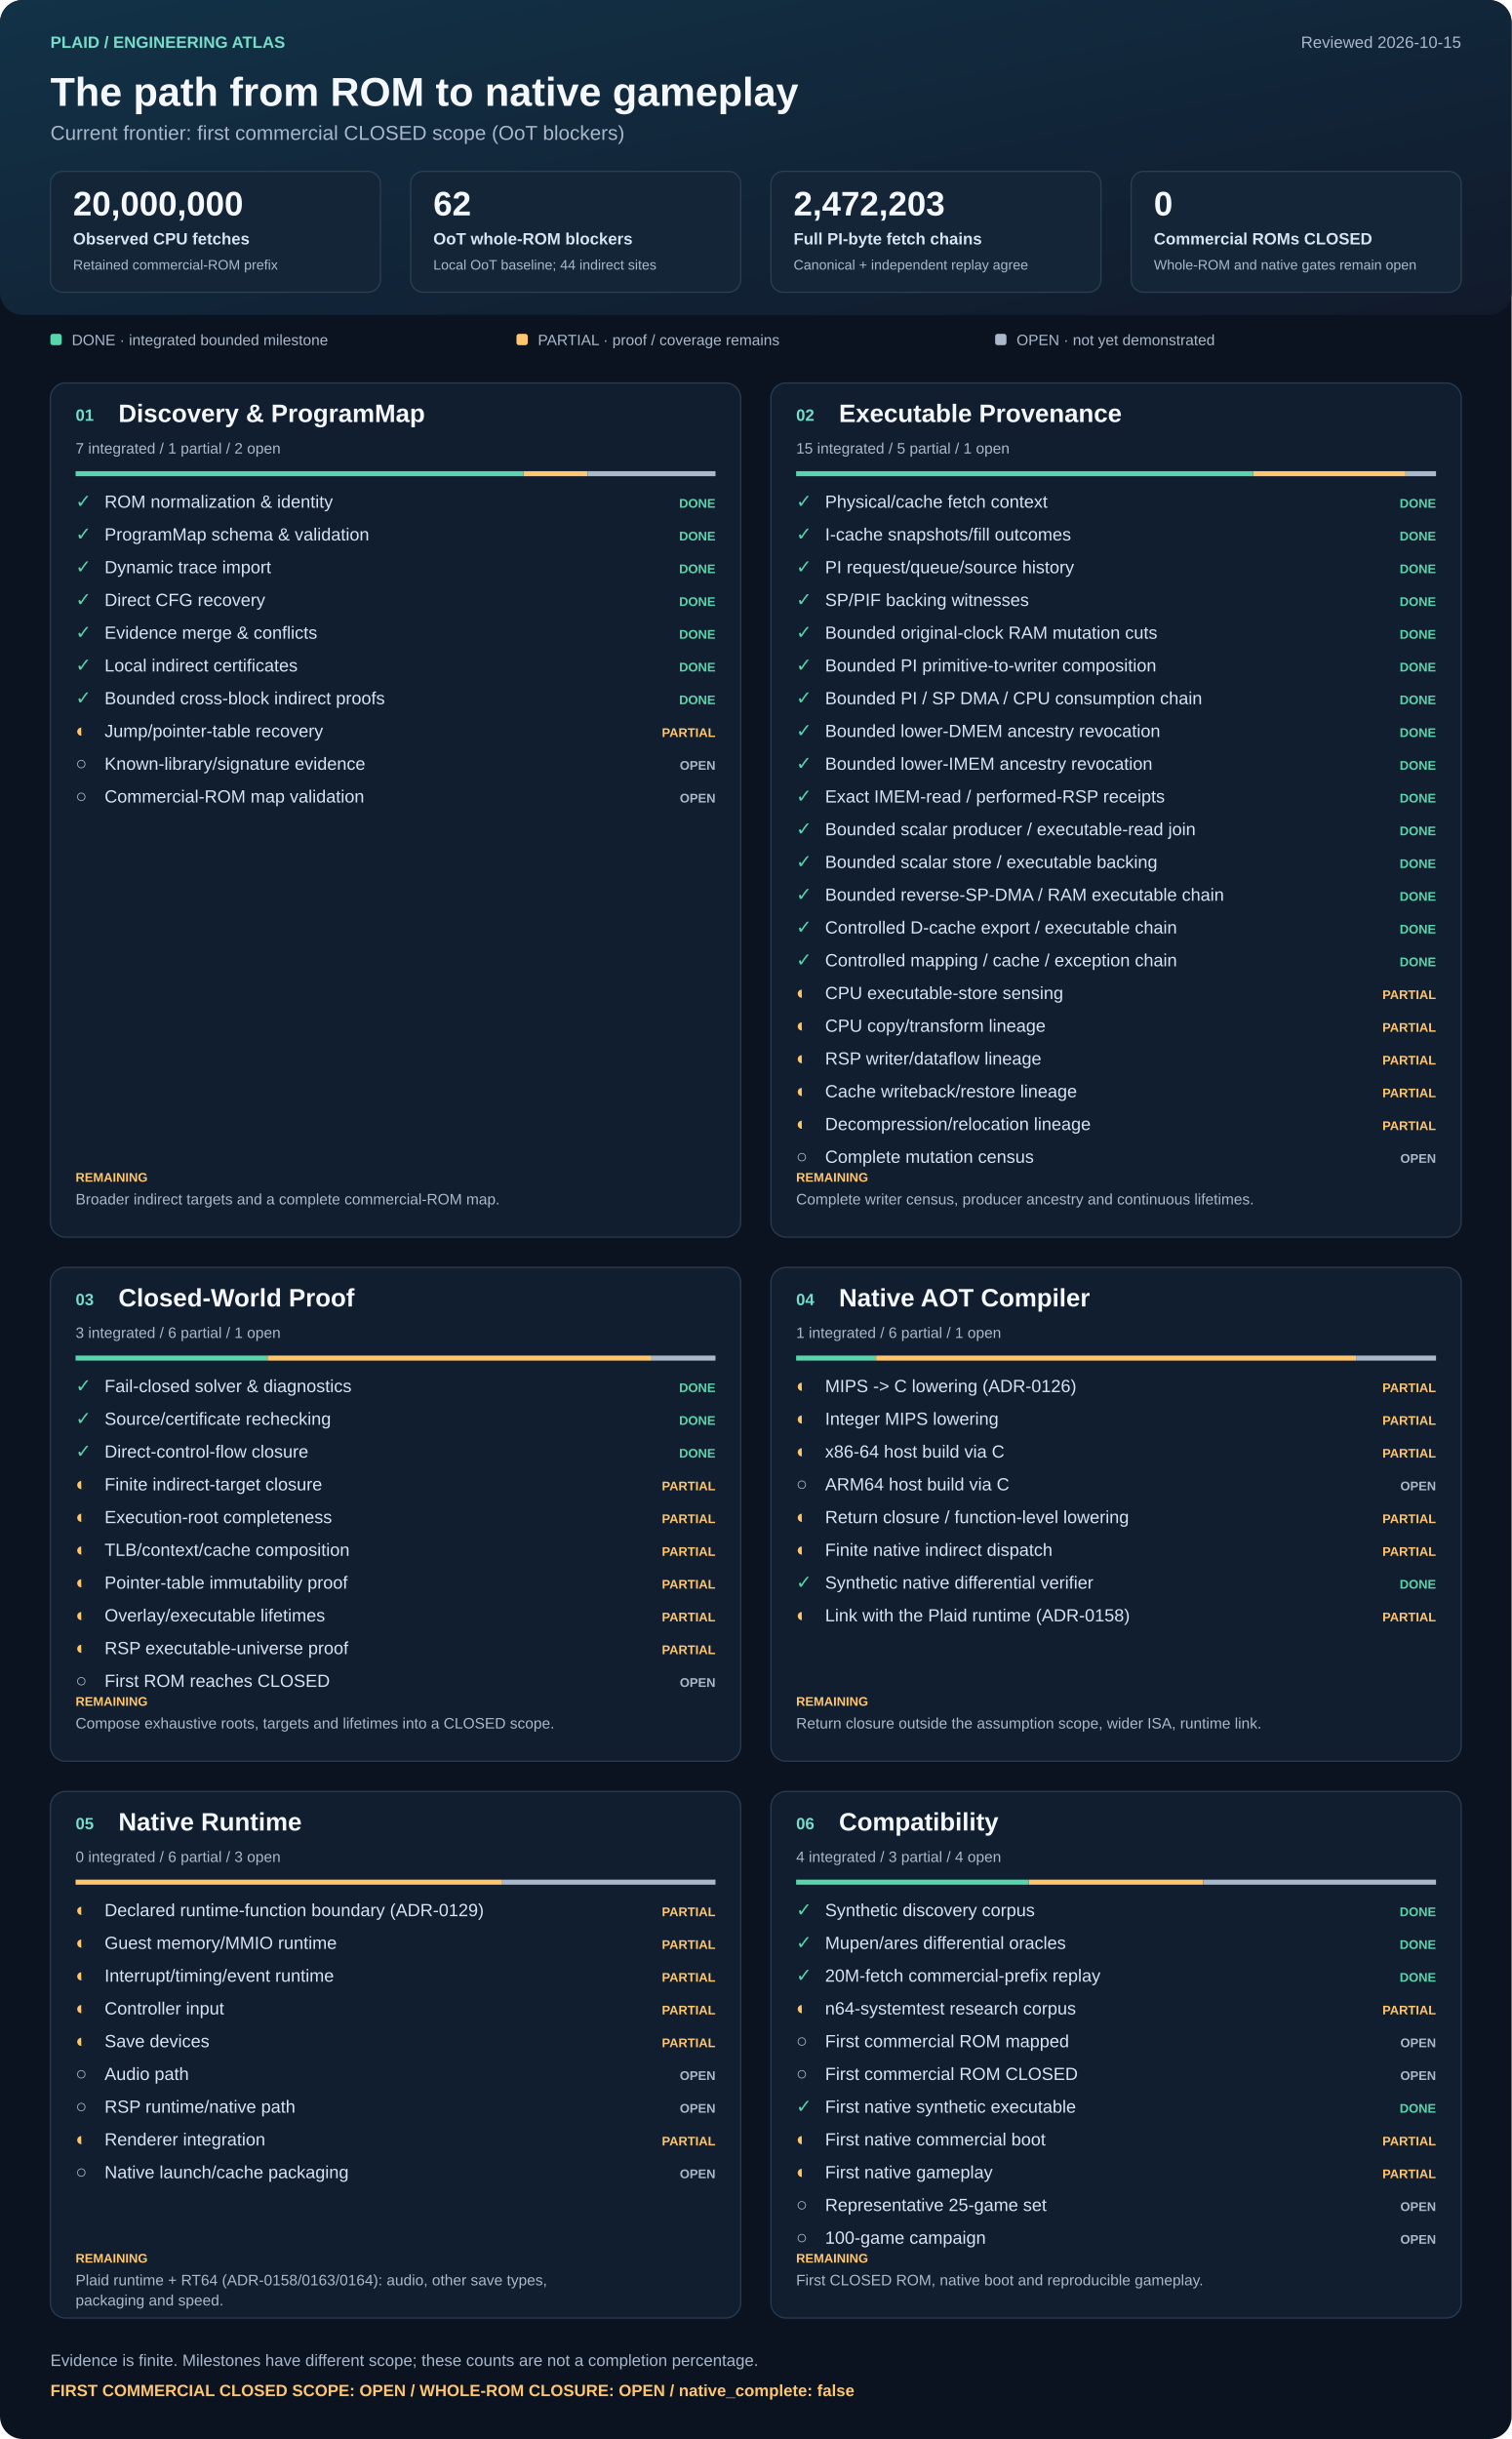
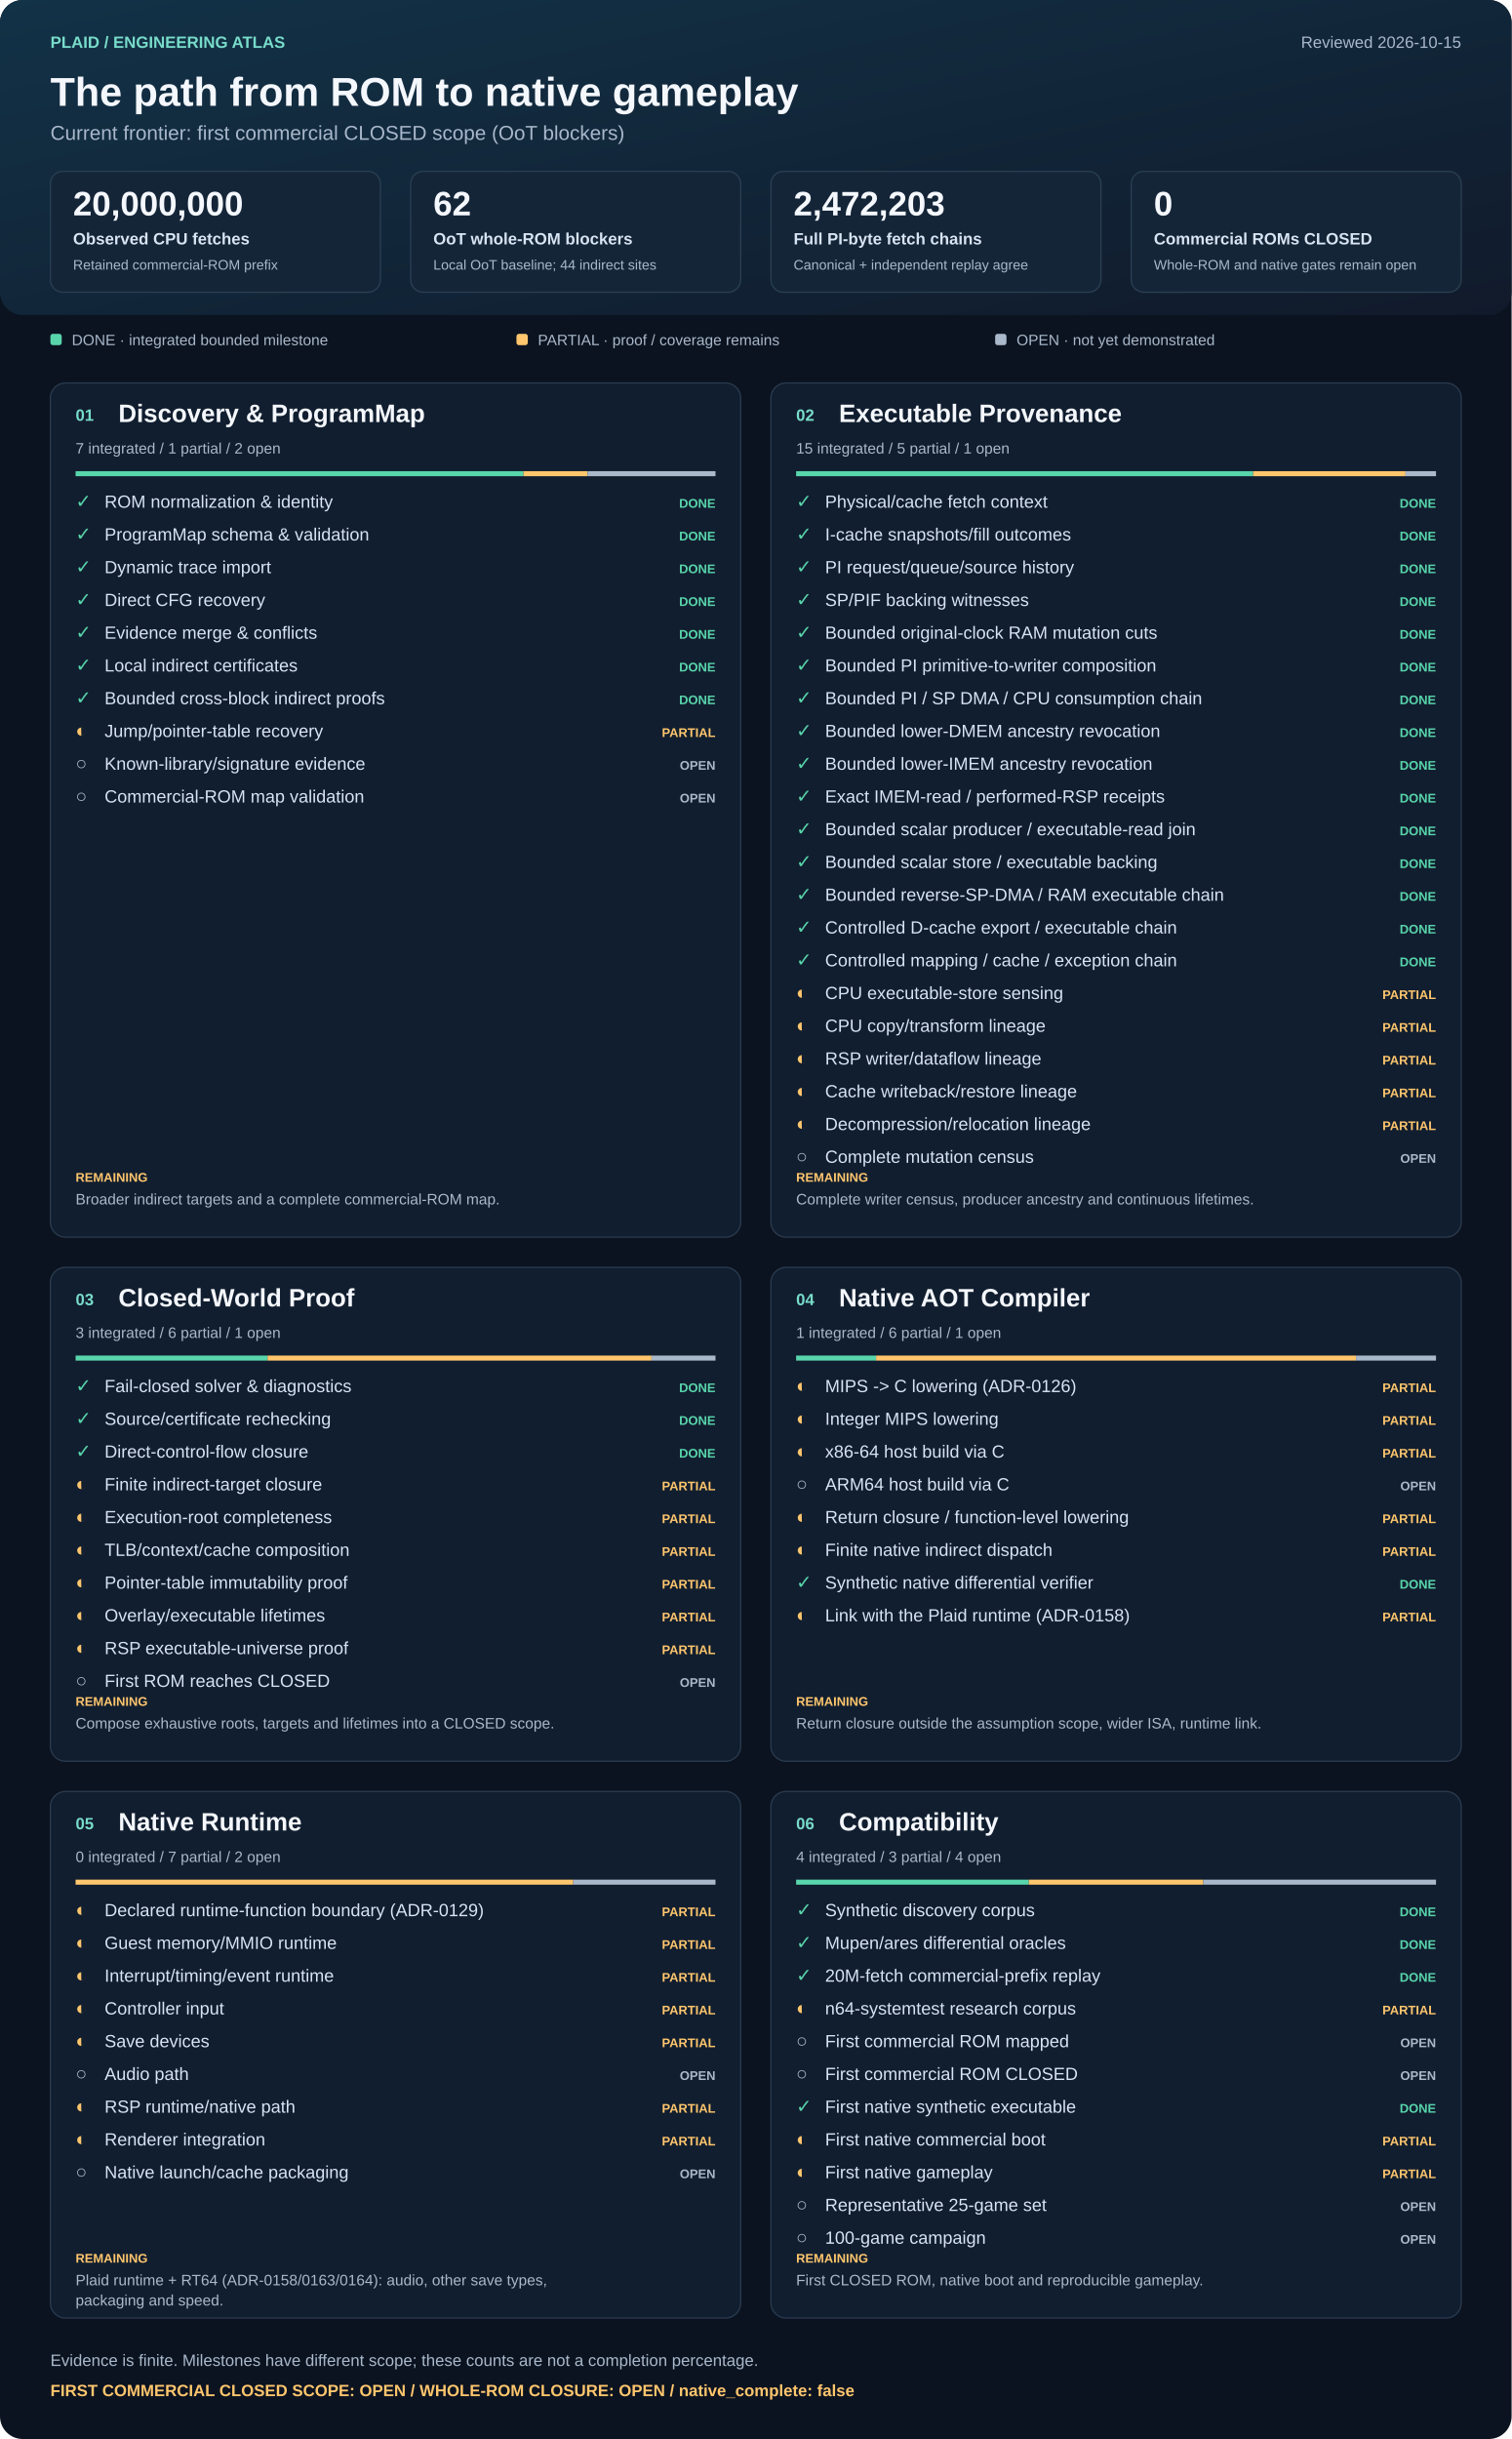
<svg xmlns="http://www.w3.org/2000/svg" viewBox="0 0 1200 1936" width="1200" height="1936" role="img" aria-labelledby="title desc">
  <defs>
    <linearGradient id="header" x2="1" y2="1">
      <stop stop-color="#123247" />
      <stop offset="1" stop-color="#111a2b" />
    </linearGradient>
  </defs>
  <rect width="1200" height="1936" rx="18" fill="#0b1320" />
  <rect width="1200" height="250" rx="18" fill="url(#header)" />
  <text x="40" y="38" fill="#78dcca" font-family="Segoe UI,Arial,sans-serif" font-size="13" font-weight="700" text-anchor="start">PLAID  /  ENGINEERING ATLAS</text>
  <text x="1160" y="38" fill="#a9b8ca" font-family="Segoe UI,Arial,sans-serif" font-size="13" font-weight="400" text-anchor="end">Reviewed 2026-10-15</text>
  <text x="40" y="84" fill="#f4f7fc" font-family="Segoe UI,Arial,sans-serif" font-size="32" font-weight="700" text-anchor="start">The path from ROM to native gameplay</text>
  <text x="40" y="111" fill="#a9b8ca" font-family="Segoe UI,Arial,sans-serif" font-size="16" font-weight="400" text-anchor="start">Current frontier: first commercial CLOSED scope (OoT blockers)</text>
  <rect x="40" y="136" width="262" height="96" rx="10" fill="#152538" stroke="#294052" />
  <text x="58" y="171" fill="#f4f7fc" font-family="Segoe UI,Arial,sans-serif" font-size="27" font-weight="700" text-anchor="start">20,000,000</text>
  <text x="58" y="194" fill="#d7e4f3" font-family="Segoe UI,Arial,sans-serif" font-size="13" font-weight="600" text-anchor="start">Observed CPU fetches</text>
  <text x="58" y="214" fill="#a9b8ca" font-family="Segoe UI,Arial,sans-serif" font-size="11" font-weight="400" text-anchor="start">Retained commercial-ROM prefix</text>
  <rect x="326" y="136" width="262" height="96" rx="10" fill="#152538" stroke="#294052" />
  <text x="344" y="171" fill="#f4f7fc" font-family="Segoe UI,Arial,sans-serif" font-size="27" font-weight="700" text-anchor="start">62</text>
  <text x="344" y="194" fill="#d7e4f3" font-family="Segoe UI,Arial,sans-serif" font-size="13" font-weight="600" text-anchor="start">OoT whole-ROM blockers</text>
  <text x="344" y="214" fill="#a9b8ca" font-family="Segoe UI,Arial,sans-serif" font-size="11" font-weight="400" text-anchor="start">Local OoT baseline; 44 indirect sites</text>
  <rect x="612" y="136" width="262" height="96" rx="10" fill="#152538" stroke="#294052" />
  <text x="630" y="171" fill="#f4f7fc" font-family="Segoe UI,Arial,sans-serif" font-size="27" font-weight="700" text-anchor="start">2,472,203</text>
  <text x="630" y="194" fill="#d7e4f3" font-family="Segoe UI,Arial,sans-serif" font-size="13" font-weight="600" text-anchor="start">Full PI-byte fetch chains</text>
  <text x="630" y="214" fill="#a9b8ca" font-family="Segoe UI,Arial,sans-serif" font-size="11" font-weight="400" text-anchor="start">Canonical + independent replay agree</text>
  <rect x="898" y="136" width="262" height="96" rx="10" fill="#152538" stroke="#294052" />
  <text x="916" y="171" fill="#f4f7fc" font-family="Segoe UI,Arial,sans-serif" font-size="27" font-weight="700" text-anchor="start">0</text>
  <text x="916" y="194" fill="#d7e4f3" font-family="Segoe UI,Arial,sans-serif" font-size="13" font-weight="600" text-anchor="start">Commercial ROMs CLOSED</text>
  <text x="916" y="214" fill="#a9b8ca" font-family="Segoe UI,Arial,sans-serif" font-size="11" font-weight="400" text-anchor="start">Whole-ROM and native gates remain open</text>
  <rect x="40" y="265" width="9" height="9" rx="2" fill="#58d5ab" stroke="none" />
  <text x="57" y="274" fill="#a9b8ca" font-family="Segoe UI,Arial,sans-serif" font-size="12" font-weight="400" text-anchor="start">DONE · integrated bounded milestone</text>
  <rect x="410" y="265" width="9" height="9" rx="2" fill="#ffc66d" stroke="none" />
  <text x="427" y="274" fill="#a9b8ca" font-family="Segoe UI,Arial,sans-serif" font-size="12" font-weight="400" text-anchor="start">PARTIAL · proof / coverage remains</text>
  <rect x="790" y="265" width="9" height="9" rx="2" fill="#a9b8ca" stroke="none" />
  <text x="807" y="274" fill="#a9b8ca" font-family="Segoe UI,Arial,sans-serif" font-size="12" font-weight="400" text-anchor="start">OPEN · not yet demonstrated</text>
  <rect x="40" y="304" width="548" height="678" rx="12" fill="#111e2f" stroke="#2a3b4f" />
  <text x="60" y="334" fill="#78dcca" font-family="Segoe UI,Arial,sans-serif" font-size="13" font-weight="700" text-anchor="start">01</text>
  <text x="94" y="335" fill="#f4f7fc" font-family="Segoe UI,Arial,sans-serif" font-size="20" font-weight="700" text-anchor="start">Discovery &amp; ProgramMap</text>
  <text x="60" y="360" fill="#a9b8ca" font-family="Segoe UI,Arial,sans-serif" font-size="12" font-weight="400" text-anchor="start">7 integrated   /   1 partial   /   2 open</text>
  <rect x="60" y="374" width="355.6" height="4" rx="0" fill="#58d5ab" stroke="none" />
  <rect x="415.6" y="374" width="50.8" height="4" rx="0" fill="#ffc66d" stroke="none" />
  <rect x="466.4" y="374" width="101.6" height="4" rx="0" fill="#a9b8ca" stroke="none" />
  <g class="milestone">
    <text x="60" y="403" fill="#58d5ab" font-family="Segoe UI,Arial,sans-serif" font-size="15" font-weight="700" text-anchor="start">✓</text>
    <text x="83" y="403" fill="#d7e4f3" font-family="Segoe UI,Arial,sans-serif" font-size="14" font-weight="400" text-anchor="start">ROM normalization &amp; identity</text>
    <text x="568" y="403" fill="#58d5ab" font-family="Segoe UI,Arial,sans-serif" font-size="10" font-weight="700" text-anchor="end">DONE</text>
  </g>
  <g class="milestone">
    <text x="60" y="429" fill="#58d5ab" font-family="Segoe UI,Arial,sans-serif" font-size="15" font-weight="700" text-anchor="start">✓</text>
    <text x="83" y="429" fill="#d7e4f3" font-family="Segoe UI,Arial,sans-serif" font-size="14" font-weight="400" text-anchor="start">ProgramMap schema &amp; validation</text>
    <text x="568" y="429" fill="#58d5ab" font-family="Segoe UI,Arial,sans-serif" font-size="10" font-weight="700" text-anchor="end">DONE</text>
  </g>
  <g class="milestone">
    <text x="60" y="455" fill="#58d5ab" font-family="Segoe UI,Arial,sans-serif" font-size="15" font-weight="700" text-anchor="start">✓</text>
    <text x="83" y="455" fill="#d7e4f3" font-family="Segoe UI,Arial,sans-serif" font-size="14" font-weight="400" text-anchor="start">Dynamic trace import</text>
    <text x="568" y="455" fill="#58d5ab" font-family="Segoe UI,Arial,sans-serif" font-size="10" font-weight="700" text-anchor="end">DONE</text>
  </g>
  <g class="milestone">
    <text x="60" y="481" fill="#58d5ab" font-family="Segoe UI,Arial,sans-serif" font-size="15" font-weight="700" text-anchor="start">✓</text>
    <text x="83" y="481" fill="#d7e4f3" font-family="Segoe UI,Arial,sans-serif" font-size="14" font-weight="400" text-anchor="start">Direct CFG recovery</text>
    <text x="568" y="481" fill="#58d5ab" font-family="Segoe UI,Arial,sans-serif" font-size="10" font-weight="700" text-anchor="end">DONE</text>
  </g>
  <g class="milestone">
    <text x="60" y="507" fill="#58d5ab" font-family="Segoe UI,Arial,sans-serif" font-size="15" font-weight="700" text-anchor="start">✓</text>
    <text x="83" y="507" fill="#d7e4f3" font-family="Segoe UI,Arial,sans-serif" font-size="14" font-weight="400" text-anchor="start">Evidence merge &amp; conflicts</text>
    <text x="568" y="507" fill="#58d5ab" font-family="Segoe UI,Arial,sans-serif" font-size="10" font-weight="700" text-anchor="end">DONE</text>
  </g>
  <g class="milestone">
    <text x="60" y="533" fill="#58d5ab" font-family="Segoe UI,Arial,sans-serif" font-size="15" font-weight="700" text-anchor="start">✓</text>
    <text x="83" y="533" fill="#d7e4f3" font-family="Segoe UI,Arial,sans-serif" font-size="14" font-weight="400" text-anchor="start">Local indirect certificates</text>
    <text x="568" y="533" fill="#58d5ab" font-family="Segoe UI,Arial,sans-serif" font-size="10" font-weight="700" text-anchor="end">DONE</text>
  </g>
  <g class="milestone">
    <text x="60" y="559" fill="#58d5ab" font-family="Segoe UI,Arial,sans-serif" font-size="15" font-weight="700" text-anchor="start">✓</text>
    <text x="83" y="559" fill="#d7e4f3" font-family="Segoe UI,Arial,sans-serif" font-size="14" font-weight="400" text-anchor="start">Bounded cross-block indirect proofs</text>
    <text x="568" y="559" fill="#58d5ab" font-family="Segoe UI,Arial,sans-serif" font-size="10" font-weight="700" text-anchor="end">DONE</text>
  </g>
  <g class="milestone">
    <text x="60" y="585" fill="#ffc66d" font-family="Segoe UI,Arial,sans-serif" font-size="15" font-weight="700" text-anchor="start">◐</text>
    <text x="83" y="585" fill="#d7e4f3" font-family="Segoe UI,Arial,sans-serif" font-size="14" font-weight="400" text-anchor="start">Jump/pointer-table recovery</text>
    <text x="568" y="585" fill="#ffc66d" font-family="Segoe UI,Arial,sans-serif" font-size="10" font-weight="700" text-anchor="end">PARTIAL</text>
  </g>
  <g class="milestone">
    <text x="60" y="611" fill="#a9b8ca" font-family="Segoe UI,Arial,sans-serif" font-size="15" font-weight="700" text-anchor="start">○</text>
    <text x="83" y="611" fill="#d7e4f3" font-family="Segoe UI,Arial,sans-serif" font-size="14" font-weight="400" text-anchor="start">Known-library/signature evidence</text>
    <text x="568" y="611" fill="#a9b8ca" font-family="Segoe UI,Arial,sans-serif" font-size="10" font-weight="700" text-anchor="end">OPEN</text>
  </g>
  <g class="milestone">
    <text x="60" y="637" fill="#a9b8ca" font-family="Segoe UI,Arial,sans-serif" font-size="15" font-weight="700" text-anchor="start">○</text>
    <text x="83" y="637" fill="#d7e4f3" font-family="Segoe UI,Arial,sans-serif" font-size="14" font-weight="400" text-anchor="start">Commercial-ROM map validation</text>
    <text x="568" y="637" fill="#a9b8ca" font-family="Segoe UI,Arial,sans-serif" font-size="10" font-weight="700" text-anchor="end">OPEN</text>
  </g>
  <text x="60" y="938" fill="#ffc66d" font-family="Segoe UI,Arial,sans-serif" font-size="10" font-weight="700" text-anchor="start">REMAINING</text>
  <text x="60" y="956" fill="#a9b8ca" font-family="Segoe UI,Arial,sans-serif" font-size="12" font-weight="400" text-anchor="start">Broader indirect targets and a complete commercial-ROM map.</text>
  <rect x="612" y="304" width="548" height="678" rx="12" fill="#111e2f" stroke="#2a3b4f" />
  <text x="632" y="334" fill="#78dcca" font-family="Segoe UI,Arial,sans-serif" font-size="13" font-weight="700" text-anchor="start">02</text>
  <text x="666" y="335" fill="#f4f7fc" font-family="Segoe UI,Arial,sans-serif" font-size="20" font-weight="700" text-anchor="start">Executable Provenance</text>
  <text x="632" y="360" fill="#a9b8ca" font-family="Segoe UI,Arial,sans-serif" font-size="12" font-weight="400" text-anchor="start">15 integrated   /   5 partial   /   1 open</text>
  <rect x="632" y="374" width="362.857" height="4" rx="0" fill="#58d5ab" stroke="none" />
  <rect x="994.857" y="374" width="120.952" height="4" rx="0" fill="#ffc66d" stroke="none" />
  <rect x="1115.81" y="374" width="24.19" height="4" rx="0" fill="#a9b8ca" stroke="none" />
  <g class="milestone">
    <text x="632" y="403" fill="#58d5ab" font-family="Segoe UI,Arial,sans-serif" font-size="15" font-weight="700" text-anchor="start">✓</text>
    <text x="655" y="403" fill="#d7e4f3" font-family="Segoe UI,Arial,sans-serif" font-size="14" font-weight="400" text-anchor="start">Physical/cache fetch context</text>
    <text x="1140" y="403" fill="#58d5ab" font-family="Segoe UI,Arial,sans-serif" font-size="10" font-weight="700" text-anchor="end">DONE</text>
  </g>
  <g class="milestone">
    <text x="632" y="429" fill="#58d5ab" font-family="Segoe UI,Arial,sans-serif" font-size="15" font-weight="700" text-anchor="start">✓</text>
    <text x="655" y="429" fill="#d7e4f3" font-family="Segoe UI,Arial,sans-serif" font-size="14" font-weight="400" text-anchor="start">I-cache snapshots/fill outcomes</text>
    <text x="1140" y="429" fill="#58d5ab" font-family="Segoe UI,Arial,sans-serif" font-size="10" font-weight="700" text-anchor="end">DONE</text>
  </g>
  <g class="milestone">
    <text x="632" y="455" fill="#58d5ab" font-family="Segoe UI,Arial,sans-serif" font-size="15" font-weight="700" text-anchor="start">✓</text>
    <text x="655" y="455" fill="#d7e4f3" font-family="Segoe UI,Arial,sans-serif" font-size="14" font-weight="400" text-anchor="start">PI request/queue/source history</text>
    <text x="1140" y="455" fill="#58d5ab" font-family="Segoe UI,Arial,sans-serif" font-size="10" font-weight="700" text-anchor="end">DONE</text>
  </g>
  <g class="milestone">
    <text x="632" y="481" fill="#58d5ab" font-family="Segoe UI,Arial,sans-serif" font-size="15" font-weight="700" text-anchor="start">✓</text>
    <text x="655" y="481" fill="#d7e4f3" font-family="Segoe UI,Arial,sans-serif" font-size="14" font-weight="400" text-anchor="start">SP/PIF backing witnesses</text>
    <text x="1140" y="481" fill="#58d5ab" font-family="Segoe UI,Arial,sans-serif" font-size="10" font-weight="700" text-anchor="end">DONE</text>
  </g>
  <g class="milestone">
    <text x="632" y="507" fill="#58d5ab" font-family="Segoe UI,Arial,sans-serif" font-size="15" font-weight="700" text-anchor="start">✓</text>
    <text x="655" y="507" fill="#d7e4f3" font-family="Segoe UI,Arial,sans-serif" font-size="14" font-weight="400" text-anchor="start">Bounded original-clock RAM mutation cuts</text>
    <text x="1140" y="507" fill="#58d5ab" font-family="Segoe UI,Arial,sans-serif" font-size="10" font-weight="700" text-anchor="end">DONE</text>
  </g>
  <g class="milestone">
    <text x="632" y="533" fill="#58d5ab" font-family="Segoe UI,Arial,sans-serif" font-size="15" font-weight="700" text-anchor="start">✓</text>
    <text x="655" y="533" fill="#d7e4f3" font-family="Segoe UI,Arial,sans-serif" font-size="14" font-weight="400" text-anchor="start">Bounded PI primitive-to-writer composition</text>
    <text x="1140" y="533" fill="#58d5ab" font-family="Segoe UI,Arial,sans-serif" font-size="10" font-weight="700" text-anchor="end">DONE</text>
  </g>
  <g class="milestone">
    <text x="632" y="559" fill="#58d5ab" font-family="Segoe UI,Arial,sans-serif" font-size="15" font-weight="700" text-anchor="start">✓</text>
    <text x="655" y="559" fill="#d7e4f3" font-family="Segoe UI,Arial,sans-serif" font-size="14" font-weight="400" text-anchor="start">Bounded PI / SP DMA / CPU consumption chain</text>
    <text x="1140" y="559" fill="#58d5ab" font-family="Segoe UI,Arial,sans-serif" font-size="10" font-weight="700" text-anchor="end">DONE</text>
  </g>
  <g class="milestone">
    <text x="632" y="585" fill="#58d5ab" font-family="Segoe UI,Arial,sans-serif" font-size="15" font-weight="700" text-anchor="start">✓</text>
    <text x="655" y="585" fill="#d7e4f3" font-family="Segoe UI,Arial,sans-serif" font-size="14" font-weight="400" text-anchor="start">Bounded lower-DMEM ancestry revocation</text>
    <text x="1140" y="585" fill="#58d5ab" font-family="Segoe UI,Arial,sans-serif" font-size="10" font-weight="700" text-anchor="end">DONE</text>
  </g>
  <g class="milestone">
    <text x="632" y="611" fill="#58d5ab" font-family="Segoe UI,Arial,sans-serif" font-size="15" font-weight="700" text-anchor="start">✓</text>
    <text x="655" y="611" fill="#d7e4f3" font-family="Segoe UI,Arial,sans-serif" font-size="14" font-weight="400" text-anchor="start">Bounded lower-IMEM ancestry revocation</text>
    <text x="1140" y="611" fill="#58d5ab" font-family="Segoe UI,Arial,sans-serif" font-size="10" font-weight="700" text-anchor="end">DONE</text>
  </g>
  <g class="milestone">
    <text x="632" y="637" fill="#58d5ab" font-family="Segoe UI,Arial,sans-serif" font-size="15" font-weight="700" text-anchor="start">✓</text>
    <text x="655" y="637" fill="#d7e4f3" font-family="Segoe UI,Arial,sans-serif" font-size="14" font-weight="400" text-anchor="start">Exact IMEM-read / performed-RSP receipts</text>
    <text x="1140" y="637" fill="#58d5ab" font-family="Segoe UI,Arial,sans-serif" font-size="10" font-weight="700" text-anchor="end">DONE</text>
  </g>
  <g class="milestone">
    <text x="632" y="663" fill="#58d5ab" font-family="Segoe UI,Arial,sans-serif" font-size="15" font-weight="700" text-anchor="start">✓</text>
    <text x="655" y="663" fill="#d7e4f3" font-family="Segoe UI,Arial,sans-serif" font-size="14" font-weight="400" text-anchor="start">Bounded scalar producer / executable-read join</text>
    <text x="1140" y="663" fill="#58d5ab" font-family="Segoe UI,Arial,sans-serif" font-size="10" font-weight="700" text-anchor="end">DONE</text>
  </g>
  <g class="milestone">
    <text x="632" y="689" fill="#58d5ab" font-family="Segoe UI,Arial,sans-serif" font-size="15" font-weight="700" text-anchor="start">✓</text>
    <text x="655" y="689" fill="#d7e4f3" font-family="Segoe UI,Arial,sans-serif" font-size="14" font-weight="400" text-anchor="start">Bounded scalar store / executable backing</text>
    <text x="1140" y="689" fill="#58d5ab" font-family="Segoe UI,Arial,sans-serif" font-size="10" font-weight="700" text-anchor="end">DONE</text>
  </g>
  <g class="milestone">
    <text x="632" y="715" fill="#58d5ab" font-family="Segoe UI,Arial,sans-serif" font-size="15" font-weight="700" text-anchor="start">✓</text>
    <text x="655" y="715" fill="#d7e4f3" font-family="Segoe UI,Arial,sans-serif" font-size="14" font-weight="400" text-anchor="start">Bounded reverse-SP-DMA / RAM executable chain</text>
    <text x="1140" y="715" fill="#58d5ab" font-family="Segoe UI,Arial,sans-serif" font-size="10" font-weight="700" text-anchor="end">DONE</text>
  </g>
  <g class="milestone">
    <text x="632" y="741" fill="#58d5ab" font-family="Segoe UI,Arial,sans-serif" font-size="15" font-weight="700" text-anchor="start">✓</text>
    <text x="655" y="741" fill="#d7e4f3" font-family="Segoe UI,Arial,sans-serif" font-size="14" font-weight="400" text-anchor="start">Controlled D-cache export / executable chain</text>
    <text x="1140" y="741" fill="#58d5ab" font-family="Segoe UI,Arial,sans-serif" font-size="10" font-weight="700" text-anchor="end">DONE</text>
  </g>
  <g class="milestone">
    <text x="632" y="767" fill="#58d5ab" font-family="Segoe UI,Arial,sans-serif" font-size="15" font-weight="700" text-anchor="start">✓</text>
    <text x="655" y="767" fill="#d7e4f3" font-family="Segoe UI,Arial,sans-serif" font-size="14" font-weight="400" text-anchor="start">Controlled mapping / cache / exception chain</text>
    <text x="1140" y="767" fill="#58d5ab" font-family="Segoe UI,Arial,sans-serif" font-size="10" font-weight="700" text-anchor="end">DONE</text>
  </g>
  <g class="milestone">
    <text x="632" y="793" fill="#ffc66d" font-family="Segoe UI,Arial,sans-serif" font-size="15" font-weight="700" text-anchor="start">◐</text>
    <text x="655" y="793" fill="#d7e4f3" font-family="Segoe UI,Arial,sans-serif" font-size="14" font-weight="400" text-anchor="start">CPU executable-store sensing</text>
    <text x="1140" y="793" fill="#ffc66d" font-family="Segoe UI,Arial,sans-serif" font-size="10" font-weight="700" text-anchor="end">PARTIAL</text>
  </g>
  <g class="milestone">
    <text x="632" y="819" fill="#ffc66d" font-family="Segoe UI,Arial,sans-serif" font-size="15" font-weight="700" text-anchor="start">◐</text>
    <text x="655" y="819" fill="#d7e4f3" font-family="Segoe UI,Arial,sans-serif" font-size="14" font-weight="400" text-anchor="start">CPU copy/transform lineage</text>
    <text x="1140" y="819" fill="#ffc66d" font-family="Segoe UI,Arial,sans-serif" font-size="10" font-weight="700" text-anchor="end">PARTIAL</text>
  </g>
  <g class="milestone">
    <text x="632" y="845" fill="#ffc66d" font-family="Segoe UI,Arial,sans-serif" font-size="15" font-weight="700" text-anchor="start">◐</text>
    <text x="655" y="845" fill="#d7e4f3" font-family="Segoe UI,Arial,sans-serif" font-size="14" font-weight="400" text-anchor="start">RSP writer/dataflow lineage</text>
    <text x="1140" y="845" fill="#ffc66d" font-family="Segoe UI,Arial,sans-serif" font-size="10" font-weight="700" text-anchor="end">PARTIAL</text>
  </g>
  <g class="milestone">
    <text x="632" y="871" fill="#ffc66d" font-family="Segoe UI,Arial,sans-serif" font-size="15" font-weight="700" text-anchor="start">◐</text>
    <text x="655" y="871" fill="#d7e4f3" font-family="Segoe UI,Arial,sans-serif" font-size="14" font-weight="400" text-anchor="start">Cache writeback/restore lineage</text>
    <text x="1140" y="871" fill="#ffc66d" font-family="Segoe UI,Arial,sans-serif" font-size="10" font-weight="700" text-anchor="end">PARTIAL</text>
  </g>
  <g class="milestone">
    <text x="632" y="897" fill="#ffc66d" font-family="Segoe UI,Arial,sans-serif" font-size="15" font-weight="700" text-anchor="start">◐</text>
    <text x="655" y="897" fill="#d7e4f3" font-family="Segoe UI,Arial,sans-serif" font-size="14" font-weight="400" text-anchor="start">Decompression/relocation lineage</text>
    <text x="1140" y="897" fill="#ffc66d" font-family="Segoe UI,Arial,sans-serif" font-size="10" font-weight="700" text-anchor="end">PARTIAL</text>
  </g>
  <g class="milestone">
    <text x="632" y="923" fill="#a9b8ca" font-family="Segoe UI,Arial,sans-serif" font-size="15" font-weight="700" text-anchor="start">○</text>
    <text x="655" y="923" fill="#d7e4f3" font-family="Segoe UI,Arial,sans-serif" font-size="14" font-weight="400" text-anchor="start">Complete mutation census</text>
    <text x="1140" y="923" fill="#a9b8ca" font-family="Segoe UI,Arial,sans-serif" font-size="10" font-weight="700" text-anchor="end">OPEN</text>
  </g>
  <text x="632" y="938" fill="#ffc66d" font-family="Segoe UI,Arial,sans-serif" font-size="10" font-weight="700" text-anchor="start">REMAINING</text>
  <text x="632" y="956" fill="#a9b8ca" font-family="Segoe UI,Arial,sans-serif" font-size="12" font-weight="400" text-anchor="start">Complete writer census, producer ancestry and continuous lifetimes.</text>
  <rect x="40" y="1006" width="548" height="392" rx="12" fill="#111e2f" stroke="#2a3b4f" />
  <text x="60" y="1036" fill="#78dcca" font-family="Segoe UI,Arial,sans-serif" font-size="13" font-weight="700" text-anchor="start">03</text>
  <text x="94" y="1037" fill="#f4f7fc" font-family="Segoe UI,Arial,sans-serif" font-size="20" font-weight="700" text-anchor="start">Closed-World Proof</text>
  <text x="60" y="1062" fill="#a9b8ca" font-family="Segoe UI,Arial,sans-serif" font-size="12" font-weight="400" text-anchor="start">3 integrated   /   6 partial   /   1 open</text>
  <rect x="60" y="1076" width="152.4" height="4" rx="0" fill="#58d5ab" stroke="none" />
  <rect x="212.4" y="1076" width="304.8" height="4" rx="0" fill="#ffc66d" stroke="none" />
  <rect x="517.2" y="1076" width="50.8" height="4" rx="0" fill="#a9b8ca" stroke="none" />
  <g class="milestone">
    <text x="60" y="1105" fill="#58d5ab" font-family="Segoe UI,Arial,sans-serif" font-size="15" font-weight="700" text-anchor="start">✓</text>
    <text x="83" y="1105" fill="#d7e4f3" font-family="Segoe UI,Arial,sans-serif" font-size="14" font-weight="400" text-anchor="start">Fail-closed solver &amp; diagnostics</text>
    <text x="568" y="1105" fill="#58d5ab" font-family="Segoe UI,Arial,sans-serif" font-size="10" font-weight="700" text-anchor="end">DONE</text>
  </g>
  <g class="milestone">
    <text x="60" y="1131" fill="#58d5ab" font-family="Segoe UI,Arial,sans-serif" font-size="15" font-weight="700" text-anchor="start">✓</text>
    <text x="83" y="1131" fill="#d7e4f3" font-family="Segoe UI,Arial,sans-serif" font-size="14" font-weight="400" text-anchor="start">Source/certificate rechecking</text>
    <text x="568" y="1131" fill="#58d5ab" font-family="Segoe UI,Arial,sans-serif" font-size="10" font-weight="700" text-anchor="end">DONE</text>
  </g>
  <g class="milestone">
    <text x="60" y="1157" fill="#58d5ab" font-family="Segoe UI,Arial,sans-serif" font-size="15" font-weight="700" text-anchor="start">✓</text>
    <text x="83" y="1157" fill="#d7e4f3" font-family="Segoe UI,Arial,sans-serif" font-size="14" font-weight="400" text-anchor="start">Direct-control-flow closure</text>
    <text x="568" y="1157" fill="#58d5ab" font-family="Segoe UI,Arial,sans-serif" font-size="10" font-weight="700" text-anchor="end">DONE</text>
  </g>
  <g class="milestone">
    <text x="60" y="1183" fill="#ffc66d" font-family="Segoe UI,Arial,sans-serif" font-size="15" font-weight="700" text-anchor="start">◐</text>
    <text x="83" y="1183" fill="#d7e4f3" font-family="Segoe UI,Arial,sans-serif" font-size="14" font-weight="400" text-anchor="start">Finite indirect-target closure</text>
    <text x="568" y="1183" fill="#ffc66d" font-family="Segoe UI,Arial,sans-serif" font-size="10" font-weight="700" text-anchor="end">PARTIAL</text>
  </g>
  <g class="milestone">
    <text x="60" y="1209" fill="#ffc66d" font-family="Segoe UI,Arial,sans-serif" font-size="15" font-weight="700" text-anchor="start">◐</text>
    <text x="83" y="1209" fill="#d7e4f3" font-family="Segoe UI,Arial,sans-serif" font-size="14" font-weight="400" text-anchor="start">Execution-root completeness</text>
    <text x="568" y="1209" fill="#ffc66d" font-family="Segoe UI,Arial,sans-serif" font-size="10" font-weight="700" text-anchor="end">PARTIAL</text>
  </g>
  <g class="milestone">
    <text x="60" y="1235" fill="#ffc66d" font-family="Segoe UI,Arial,sans-serif" font-size="15" font-weight="700" text-anchor="start">◐</text>
    <text x="83" y="1235" fill="#d7e4f3" font-family="Segoe UI,Arial,sans-serif" font-size="14" font-weight="400" text-anchor="start">TLB/context/cache composition</text>
    <text x="568" y="1235" fill="#ffc66d" font-family="Segoe UI,Arial,sans-serif" font-size="10" font-weight="700" text-anchor="end">PARTIAL</text>
  </g>
  <g class="milestone">
    <text x="60" y="1261" fill="#ffc66d" font-family="Segoe UI,Arial,sans-serif" font-size="15" font-weight="700" text-anchor="start">◐</text>
    <text x="83" y="1261" fill="#d7e4f3" font-family="Segoe UI,Arial,sans-serif" font-size="14" font-weight="400" text-anchor="start">Pointer-table immutability proof</text>
    <text x="568" y="1261" fill="#ffc66d" font-family="Segoe UI,Arial,sans-serif" font-size="10" font-weight="700" text-anchor="end">PARTIAL</text>
  </g>
  <g class="milestone">
    <text x="60" y="1287" fill="#ffc66d" font-family="Segoe UI,Arial,sans-serif" font-size="15" font-weight="700" text-anchor="start">◐</text>
    <text x="83" y="1287" fill="#d7e4f3" font-family="Segoe UI,Arial,sans-serif" font-size="14" font-weight="400" text-anchor="start">Overlay/executable lifetimes</text>
    <text x="568" y="1287" fill="#ffc66d" font-family="Segoe UI,Arial,sans-serif" font-size="10" font-weight="700" text-anchor="end">PARTIAL</text>
  </g>
  <g class="milestone">
    <text x="60" y="1313" fill="#ffc66d" font-family="Segoe UI,Arial,sans-serif" font-size="15" font-weight="700" text-anchor="start">◐</text>
    <text x="83" y="1313" fill="#d7e4f3" font-family="Segoe UI,Arial,sans-serif" font-size="14" font-weight="400" text-anchor="start">RSP executable-universe proof</text>
    <text x="568" y="1313" fill="#ffc66d" font-family="Segoe UI,Arial,sans-serif" font-size="10" font-weight="700" text-anchor="end">PARTIAL</text>
  </g>
  <g class="milestone">
    <text x="60" y="1339" fill="#a9b8ca" font-family="Segoe UI,Arial,sans-serif" font-size="15" font-weight="700" text-anchor="start">○</text>
    <text x="83" y="1339" fill="#d7e4f3" font-family="Segoe UI,Arial,sans-serif" font-size="14" font-weight="400" text-anchor="start">First ROM reaches CLOSED</text>
    <text x="568" y="1339" fill="#a9b8ca" font-family="Segoe UI,Arial,sans-serif" font-size="10" font-weight="700" text-anchor="end">OPEN</text>
  </g>
  <text x="60" y="1354" fill="#ffc66d" font-family="Segoe UI,Arial,sans-serif" font-size="10" font-weight="700" text-anchor="start">REMAINING</text>
  <text x="60" y="1372" fill="#a9b8ca" font-family="Segoe UI,Arial,sans-serif" font-size="12" font-weight="400" text-anchor="start">Compose exhaustive roots, targets and lifetimes into a CLOSED scope.</text>
  <rect x="612" y="1006" width="548" height="392" rx="12" fill="#111e2f" stroke="#2a3b4f" />
  <text x="632" y="1036" fill="#78dcca" font-family="Segoe UI,Arial,sans-serif" font-size="13" font-weight="700" text-anchor="start">04</text>
  <text x="666" y="1037" fill="#f4f7fc" font-family="Segoe UI,Arial,sans-serif" font-size="20" font-weight="700" text-anchor="start">Native AOT Compiler</text>
  <text x="632" y="1062" fill="#a9b8ca" font-family="Segoe UI,Arial,sans-serif" font-size="12" font-weight="400" text-anchor="start">1 integrated   /   6 partial   /   1 open</text>
  <rect x="632" y="1076" width="63.5" height="4" rx="0" fill="#58d5ab" stroke="none" />
  <rect x="695.5" y="1076" width="381.0" height="4" rx="0" fill="#ffc66d" stroke="none" />
  <rect x="1076.5" y="1076" width="63.5" height="4" rx="0" fill="#a9b8ca" stroke="none" />
  <g class="milestone">
    <text x="632" y="1105" fill="#ffc66d" font-family="Segoe UI,Arial,sans-serif" font-size="15" font-weight="700" text-anchor="start">◐</text>
    <text x="655" y="1105" fill="#d7e4f3" font-family="Segoe UI,Arial,sans-serif" font-size="14" font-weight="400" text-anchor="start">MIPS -&gt; C lowering (ADR-0126)</text>
    <text x="1140" y="1105" fill="#ffc66d" font-family="Segoe UI,Arial,sans-serif" font-size="10" font-weight="700" text-anchor="end">PARTIAL</text>
  </g>
  <g class="milestone">
    <text x="632" y="1131" fill="#ffc66d" font-family="Segoe UI,Arial,sans-serif" font-size="15" font-weight="700" text-anchor="start">◐</text>
    <text x="655" y="1131" fill="#d7e4f3" font-family="Segoe UI,Arial,sans-serif" font-size="14" font-weight="400" text-anchor="start">Integer MIPS lowering</text>
    <text x="1140" y="1131" fill="#ffc66d" font-family="Segoe UI,Arial,sans-serif" font-size="10" font-weight="700" text-anchor="end">PARTIAL</text>
  </g>
  <g class="milestone">
    <text x="632" y="1157" fill="#ffc66d" font-family="Segoe UI,Arial,sans-serif" font-size="15" font-weight="700" text-anchor="start">◐</text>
    <text x="655" y="1157" fill="#d7e4f3" font-family="Segoe UI,Arial,sans-serif" font-size="14" font-weight="400" text-anchor="start">x86-64 host build via C</text>
    <text x="1140" y="1157" fill="#ffc66d" font-family="Segoe UI,Arial,sans-serif" font-size="10" font-weight="700" text-anchor="end">PARTIAL</text>
  </g>
  <g class="milestone">
    <text x="632" y="1183" fill="#a9b8ca" font-family="Segoe UI,Arial,sans-serif" font-size="15" font-weight="700" text-anchor="start">○</text>
    <text x="655" y="1183" fill="#d7e4f3" font-family="Segoe UI,Arial,sans-serif" font-size="14" font-weight="400" text-anchor="start">ARM64 host build via C</text>
    <text x="1140" y="1183" fill="#a9b8ca" font-family="Segoe UI,Arial,sans-serif" font-size="10" font-weight="700" text-anchor="end">OPEN</text>
  </g>
  <g class="milestone">
    <text x="632" y="1209" fill="#ffc66d" font-family="Segoe UI,Arial,sans-serif" font-size="15" font-weight="700" text-anchor="start">◐</text>
    <text x="655" y="1209" fill="#d7e4f3" font-family="Segoe UI,Arial,sans-serif" font-size="14" font-weight="400" text-anchor="start">Return closure / function-level lowering</text>
    <text x="1140" y="1209" fill="#ffc66d" font-family="Segoe UI,Arial,sans-serif" font-size="10" font-weight="700" text-anchor="end">PARTIAL</text>
  </g>
  <g class="milestone">
    <text x="632" y="1235" fill="#ffc66d" font-family="Segoe UI,Arial,sans-serif" font-size="15" font-weight="700" text-anchor="start">◐</text>
    <text x="655" y="1235" fill="#d7e4f3" font-family="Segoe UI,Arial,sans-serif" font-size="14" font-weight="400" text-anchor="start">Finite native indirect dispatch</text>
    <text x="1140" y="1235" fill="#ffc66d" font-family="Segoe UI,Arial,sans-serif" font-size="10" font-weight="700" text-anchor="end">PARTIAL</text>
  </g>
  <g class="milestone">
    <text x="632" y="1261" fill="#58d5ab" font-family="Segoe UI,Arial,sans-serif" font-size="15" font-weight="700" text-anchor="start">✓</text>
    <text x="655" y="1261" fill="#d7e4f3" font-family="Segoe UI,Arial,sans-serif" font-size="14" font-weight="400" text-anchor="start">Synthetic native differential verifier</text>
    <text x="1140" y="1261" fill="#58d5ab" font-family="Segoe UI,Arial,sans-serif" font-size="10" font-weight="700" text-anchor="end">DONE</text>
  </g>
  <g class="milestone">
    <text x="632" y="1287" fill="#ffc66d" font-family="Segoe UI,Arial,sans-serif" font-size="15" font-weight="700" text-anchor="start">◐</text>
    <text x="655" y="1287" fill="#d7e4f3" font-family="Segoe UI,Arial,sans-serif" font-size="14" font-weight="400" text-anchor="start">Link with the Plaid runtime (ADR-0158)</text>
    <text x="1140" y="1287" fill="#ffc66d" font-family="Segoe UI,Arial,sans-serif" font-size="10" font-weight="700" text-anchor="end">PARTIAL</text>
  </g>
  <text x="632" y="1354" fill="#ffc66d" font-family="Segoe UI,Arial,sans-serif" font-size="10" font-weight="700" text-anchor="start">REMAINING</text>
  <text x="632" y="1372" fill="#a9b8ca" font-family="Segoe UI,Arial,sans-serif" font-size="12" font-weight="400" text-anchor="start">Return closure outside the assumption scope, wider ISA, runtime link.</text>
  <rect x="40" y="1422" width="548" height="418" rx="12" fill="#111e2f" stroke="#2a3b4f" />
  <text x="60" y="1452" fill="#78dcca" font-family="Segoe UI,Arial,sans-serif" font-size="13" font-weight="700" text-anchor="start">05</text>
  <text x="94" y="1453" fill="#f4f7fc" font-family="Segoe UI,Arial,sans-serif" font-size="20" font-weight="700" text-anchor="start">Native Runtime</text>
-   <text x="60" y="1478" fill="#a9b8ca" font-family="Segoe UI,Arial,sans-serif" font-size="12" font-weight="400" text-anchor="start">0 integrated   /   6 partial   /   3 open</text>
-   <rect x="60.0" y="1492" width="338.667" height="4" rx="0" fill="#ffc66d" stroke="none" />
-   <rect x="398.667" y="1492" width="169.333" height="4" rx="0" fill="#a9b8ca" stroke="none" />
+   <text x="60" y="1478" fill="#a9b8ca" font-family="Segoe UI,Arial,sans-serif" font-size="12" font-weight="400" text-anchor="start">0 integrated   /   7 partial   /   2 open</text>
+   <rect x="60.0" y="1492" width="395.111" height="4" rx="0" fill="#ffc66d" stroke="none" />
+   <rect x="455.111" y="1492" width="112.889" height="4" rx="0" fill="#a9b8ca" stroke="none" />
  <g class="milestone">
    <text x="60" y="1521" fill="#ffc66d" font-family="Segoe UI,Arial,sans-serif" font-size="15" font-weight="700" text-anchor="start">◐</text>
    <text x="83" y="1521" fill="#d7e4f3" font-family="Segoe UI,Arial,sans-serif" font-size="14" font-weight="400" text-anchor="start">Declared runtime-function boundary (ADR-0129)</text>
    <text x="568" y="1521" fill="#ffc66d" font-family="Segoe UI,Arial,sans-serif" font-size="10" font-weight="700" text-anchor="end">PARTIAL</text>
  </g>
  <g class="milestone">
    <text x="60" y="1547" fill="#ffc66d" font-family="Segoe UI,Arial,sans-serif" font-size="15" font-weight="700" text-anchor="start">◐</text>
    <text x="83" y="1547" fill="#d7e4f3" font-family="Segoe UI,Arial,sans-serif" font-size="14" font-weight="400" text-anchor="start">Guest memory/MMIO runtime</text>
    <text x="568" y="1547" fill="#ffc66d" font-family="Segoe UI,Arial,sans-serif" font-size="10" font-weight="700" text-anchor="end">PARTIAL</text>
  </g>
  <g class="milestone">
    <text x="60" y="1573" fill="#ffc66d" font-family="Segoe UI,Arial,sans-serif" font-size="15" font-weight="700" text-anchor="start">◐</text>
    <text x="83" y="1573" fill="#d7e4f3" font-family="Segoe UI,Arial,sans-serif" font-size="14" font-weight="400" text-anchor="start">Interrupt/timing/event runtime</text>
    <text x="568" y="1573" fill="#ffc66d" font-family="Segoe UI,Arial,sans-serif" font-size="10" font-weight="700" text-anchor="end">PARTIAL</text>
  </g>
  <g class="milestone">
    <text x="60" y="1599" fill="#ffc66d" font-family="Segoe UI,Arial,sans-serif" font-size="15" font-weight="700" text-anchor="start">◐</text>
    <text x="83" y="1599" fill="#d7e4f3" font-family="Segoe UI,Arial,sans-serif" font-size="14" font-weight="400" text-anchor="start">Controller input</text>
    <text x="568" y="1599" fill="#ffc66d" font-family="Segoe UI,Arial,sans-serif" font-size="10" font-weight="700" text-anchor="end">PARTIAL</text>
  </g>
  <g class="milestone">
    <text x="60" y="1625" fill="#ffc66d" font-family="Segoe UI,Arial,sans-serif" font-size="15" font-weight="700" text-anchor="start">◐</text>
    <text x="83" y="1625" fill="#d7e4f3" font-family="Segoe UI,Arial,sans-serif" font-size="14" font-weight="400" text-anchor="start">Save devices</text>
    <text x="568" y="1625" fill="#ffc66d" font-family="Segoe UI,Arial,sans-serif" font-size="10" font-weight="700" text-anchor="end">PARTIAL</text>
  </g>
  <g class="milestone">
    <text x="60" y="1651" fill="#a9b8ca" font-family="Segoe UI,Arial,sans-serif" font-size="15" font-weight="700" text-anchor="start">○</text>
    <text x="83" y="1651" fill="#d7e4f3" font-family="Segoe UI,Arial,sans-serif" font-size="14" font-weight="400" text-anchor="start">Audio path</text>
    <text x="568" y="1651" fill="#a9b8ca" font-family="Segoe UI,Arial,sans-serif" font-size="10" font-weight="700" text-anchor="end">OPEN</text>
  </g>
  <g class="milestone">
-     <text x="60" y="1677" fill="#a9b8ca" font-family="Segoe UI,Arial,sans-serif" font-size="15" font-weight="700" text-anchor="start">○</text>
+     <text x="60" y="1677" fill="#ffc66d" font-family="Segoe UI,Arial,sans-serif" font-size="15" font-weight="700" text-anchor="start">◐</text>
    <text x="83" y="1677" fill="#d7e4f3" font-family="Segoe UI,Arial,sans-serif" font-size="14" font-weight="400" text-anchor="start">RSP runtime/native path</text>
-     <text x="568" y="1677" fill="#a9b8ca" font-family="Segoe UI,Arial,sans-serif" font-size="10" font-weight="700" text-anchor="end">OPEN</text>
+     <text x="568" y="1677" fill="#ffc66d" font-family="Segoe UI,Arial,sans-serif" font-size="10" font-weight="700" text-anchor="end">PARTIAL</text>
  </g>
  <g class="milestone">
    <text x="60" y="1703" fill="#ffc66d" font-family="Segoe UI,Arial,sans-serif" font-size="15" font-weight="700" text-anchor="start">◐</text>
    <text x="83" y="1703" fill="#d7e4f3" font-family="Segoe UI,Arial,sans-serif" font-size="14" font-weight="400" text-anchor="start">Renderer integration</text>
    <text x="568" y="1703" fill="#ffc66d" font-family="Segoe UI,Arial,sans-serif" font-size="10" font-weight="700" text-anchor="end">PARTIAL</text>
  </g>
  <g class="milestone">
    <text x="60" y="1729" fill="#a9b8ca" font-family="Segoe UI,Arial,sans-serif" font-size="15" font-weight="700" text-anchor="start">○</text>
    <text x="83" y="1729" fill="#d7e4f3" font-family="Segoe UI,Arial,sans-serif" font-size="14" font-weight="400" text-anchor="start">Native launch/cache packaging</text>
    <text x="568" y="1729" fill="#a9b8ca" font-family="Segoe UI,Arial,sans-serif" font-size="10" font-weight="700" text-anchor="end">OPEN</text>
  </g>
  <text x="60" y="1796" fill="#ffc66d" font-family="Segoe UI,Arial,sans-serif" font-size="10" font-weight="700" text-anchor="start">REMAINING</text>
  <text x="60" y="1814" fill="#a9b8ca" font-family="Segoe UI,Arial,sans-serif" font-size="12" font-weight="400" text-anchor="start">Plaid runtime + RT64 (ADR-0158/0163/0164): audio, other save types,</text>
  <text x="60" y="1830" fill="#a9b8ca" font-family="Segoe UI,Arial,sans-serif" font-size="12" font-weight="400" text-anchor="start">packaging and speed.</text>
  <rect x="612" y="1422" width="548" height="418" rx="12" fill="#111e2f" stroke="#2a3b4f" />
  <text x="632" y="1452" fill="#78dcca" font-family="Segoe UI,Arial,sans-serif" font-size="13" font-weight="700" text-anchor="start">06</text>
  <text x="666" y="1453" fill="#f4f7fc" font-family="Segoe UI,Arial,sans-serif" font-size="20" font-weight="700" text-anchor="start">Compatibility</text>
  <text x="632" y="1478" fill="#a9b8ca" font-family="Segoe UI,Arial,sans-serif" font-size="12" font-weight="400" text-anchor="start">4 integrated   /   3 partial   /   4 open</text>
  <rect x="632" y="1492" width="184.727" height="4" rx="0" fill="#58d5ab" stroke="none" />
  <rect x="816.727" y="1492" width="138.545" height="4" rx="0" fill="#ffc66d" stroke="none" />
  <rect x="955.273" y="1492" width="184.727" height="4" rx="0" fill="#a9b8ca" stroke="none" />
  <g class="milestone">
    <text x="632" y="1521" fill="#58d5ab" font-family="Segoe UI,Arial,sans-serif" font-size="15" font-weight="700" text-anchor="start">✓</text>
    <text x="655" y="1521" fill="#d7e4f3" font-family="Segoe UI,Arial,sans-serif" font-size="14" font-weight="400" text-anchor="start">Synthetic discovery corpus</text>
    <text x="1140" y="1521" fill="#58d5ab" font-family="Segoe UI,Arial,sans-serif" font-size="10" font-weight="700" text-anchor="end">DONE</text>
  </g>
  <g class="milestone">
    <text x="632" y="1547" fill="#58d5ab" font-family="Segoe UI,Arial,sans-serif" font-size="15" font-weight="700" text-anchor="start">✓</text>
    <text x="655" y="1547" fill="#d7e4f3" font-family="Segoe UI,Arial,sans-serif" font-size="14" font-weight="400" text-anchor="start">Mupen/ares differential oracles</text>
    <text x="1140" y="1547" fill="#58d5ab" font-family="Segoe UI,Arial,sans-serif" font-size="10" font-weight="700" text-anchor="end">DONE</text>
  </g>
  <g class="milestone">
    <text x="632" y="1573" fill="#58d5ab" font-family="Segoe UI,Arial,sans-serif" font-size="15" font-weight="700" text-anchor="start">✓</text>
    <text x="655" y="1573" fill="#d7e4f3" font-family="Segoe UI,Arial,sans-serif" font-size="14" font-weight="400" text-anchor="start">20M-fetch commercial-prefix replay</text>
    <text x="1140" y="1573" fill="#58d5ab" font-family="Segoe UI,Arial,sans-serif" font-size="10" font-weight="700" text-anchor="end">DONE</text>
  </g>
  <g class="milestone">
    <text x="632" y="1599" fill="#ffc66d" font-family="Segoe UI,Arial,sans-serif" font-size="15" font-weight="700" text-anchor="start">◐</text>
    <text x="655" y="1599" fill="#d7e4f3" font-family="Segoe UI,Arial,sans-serif" font-size="14" font-weight="400" text-anchor="start">n64-systemtest research corpus</text>
    <text x="1140" y="1599" fill="#ffc66d" font-family="Segoe UI,Arial,sans-serif" font-size="10" font-weight="700" text-anchor="end">PARTIAL</text>
  </g>
  <g class="milestone">
    <text x="632" y="1625" fill="#a9b8ca" font-family="Segoe UI,Arial,sans-serif" font-size="15" font-weight="700" text-anchor="start">○</text>
    <text x="655" y="1625" fill="#d7e4f3" font-family="Segoe UI,Arial,sans-serif" font-size="14" font-weight="400" text-anchor="start">First commercial ROM mapped</text>
    <text x="1140" y="1625" fill="#a9b8ca" font-family="Segoe UI,Arial,sans-serif" font-size="10" font-weight="700" text-anchor="end">OPEN</text>
  </g>
  <g class="milestone">
    <text x="632" y="1651" fill="#a9b8ca" font-family="Segoe UI,Arial,sans-serif" font-size="15" font-weight="700" text-anchor="start">○</text>
    <text x="655" y="1651" fill="#d7e4f3" font-family="Segoe UI,Arial,sans-serif" font-size="14" font-weight="400" text-anchor="start">First commercial ROM CLOSED</text>
    <text x="1140" y="1651" fill="#a9b8ca" font-family="Segoe UI,Arial,sans-serif" font-size="10" font-weight="700" text-anchor="end">OPEN</text>
  </g>
  <g class="milestone">
    <text x="632" y="1677" fill="#58d5ab" font-family="Segoe UI,Arial,sans-serif" font-size="15" font-weight="700" text-anchor="start">✓</text>
    <text x="655" y="1677" fill="#d7e4f3" font-family="Segoe UI,Arial,sans-serif" font-size="14" font-weight="400" text-anchor="start">First native synthetic executable</text>
    <text x="1140" y="1677" fill="#58d5ab" font-family="Segoe UI,Arial,sans-serif" font-size="10" font-weight="700" text-anchor="end">DONE</text>
  </g>
  <g class="milestone">
    <text x="632" y="1703" fill="#ffc66d" font-family="Segoe UI,Arial,sans-serif" font-size="15" font-weight="700" text-anchor="start">◐</text>
    <text x="655" y="1703" fill="#d7e4f3" font-family="Segoe UI,Arial,sans-serif" font-size="14" font-weight="400" text-anchor="start">First native commercial boot</text>
    <text x="1140" y="1703" fill="#ffc66d" font-family="Segoe UI,Arial,sans-serif" font-size="10" font-weight="700" text-anchor="end">PARTIAL</text>
  </g>
  <g class="milestone">
    <text x="632" y="1729" fill="#ffc66d" font-family="Segoe UI,Arial,sans-serif" font-size="15" font-weight="700" text-anchor="start">◐</text>
    <text x="655" y="1729" fill="#d7e4f3" font-family="Segoe UI,Arial,sans-serif" font-size="14" font-weight="400" text-anchor="start">First native gameplay</text>
    <text x="1140" y="1729" fill="#ffc66d" font-family="Segoe UI,Arial,sans-serif" font-size="10" font-weight="700" text-anchor="end">PARTIAL</text>
  </g>
  <g class="milestone">
    <text x="632" y="1755" fill="#a9b8ca" font-family="Segoe UI,Arial,sans-serif" font-size="15" font-weight="700" text-anchor="start">○</text>
    <text x="655" y="1755" fill="#d7e4f3" font-family="Segoe UI,Arial,sans-serif" font-size="14" font-weight="400" text-anchor="start">Representative 25-game set</text>
    <text x="1140" y="1755" fill="#a9b8ca" font-family="Segoe UI,Arial,sans-serif" font-size="10" font-weight="700" text-anchor="end">OPEN</text>
  </g>
  <g class="milestone">
    <text x="632" y="1781" fill="#a9b8ca" font-family="Segoe UI,Arial,sans-serif" font-size="15" font-weight="700" text-anchor="start">○</text>
    <text x="655" y="1781" fill="#d7e4f3" font-family="Segoe UI,Arial,sans-serif" font-size="14" font-weight="400" text-anchor="start">100-game campaign</text>
    <text x="1140" y="1781" fill="#a9b8ca" font-family="Segoe UI,Arial,sans-serif" font-size="10" font-weight="700" text-anchor="end">OPEN</text>
  </g>
  <text x="632" y="1796" fill="#ffc66d" font-family="Segoe UI,Arial,sans-serif" font-size="10" font-weight="700" text-anchor="start">REMAINING</text>
  <text x="632" y="1814" fill="#a9b8ca" font-family="Segoe UI,Arial,sans-serif" font-size="12" font-weight="400" text-anchor="start">First CLOSED ROM, native boot and reproducible gameplay.</text>
  <text x="40" y="1878" fill="#a9b8ca" font-family="Segoe UI,Arial,sans-serif" font-size="13" font-weight="400" text-anchor="start">Evidence is finite. Milestones have different scope; these counts are not a completion percentage.</text>
  <text x="40" y="1902" fill="#ffc66d" font-family="Segoe UI,Arial,sans-serif" font-size="13" font-weight="600" text-anchor="start">FIRST COMMERCIAL CLOSED SCOPE: OPEN     /     WHOLE-ROM CLOSURE: OPEN     /     native_complete: false</text>
</svg>
